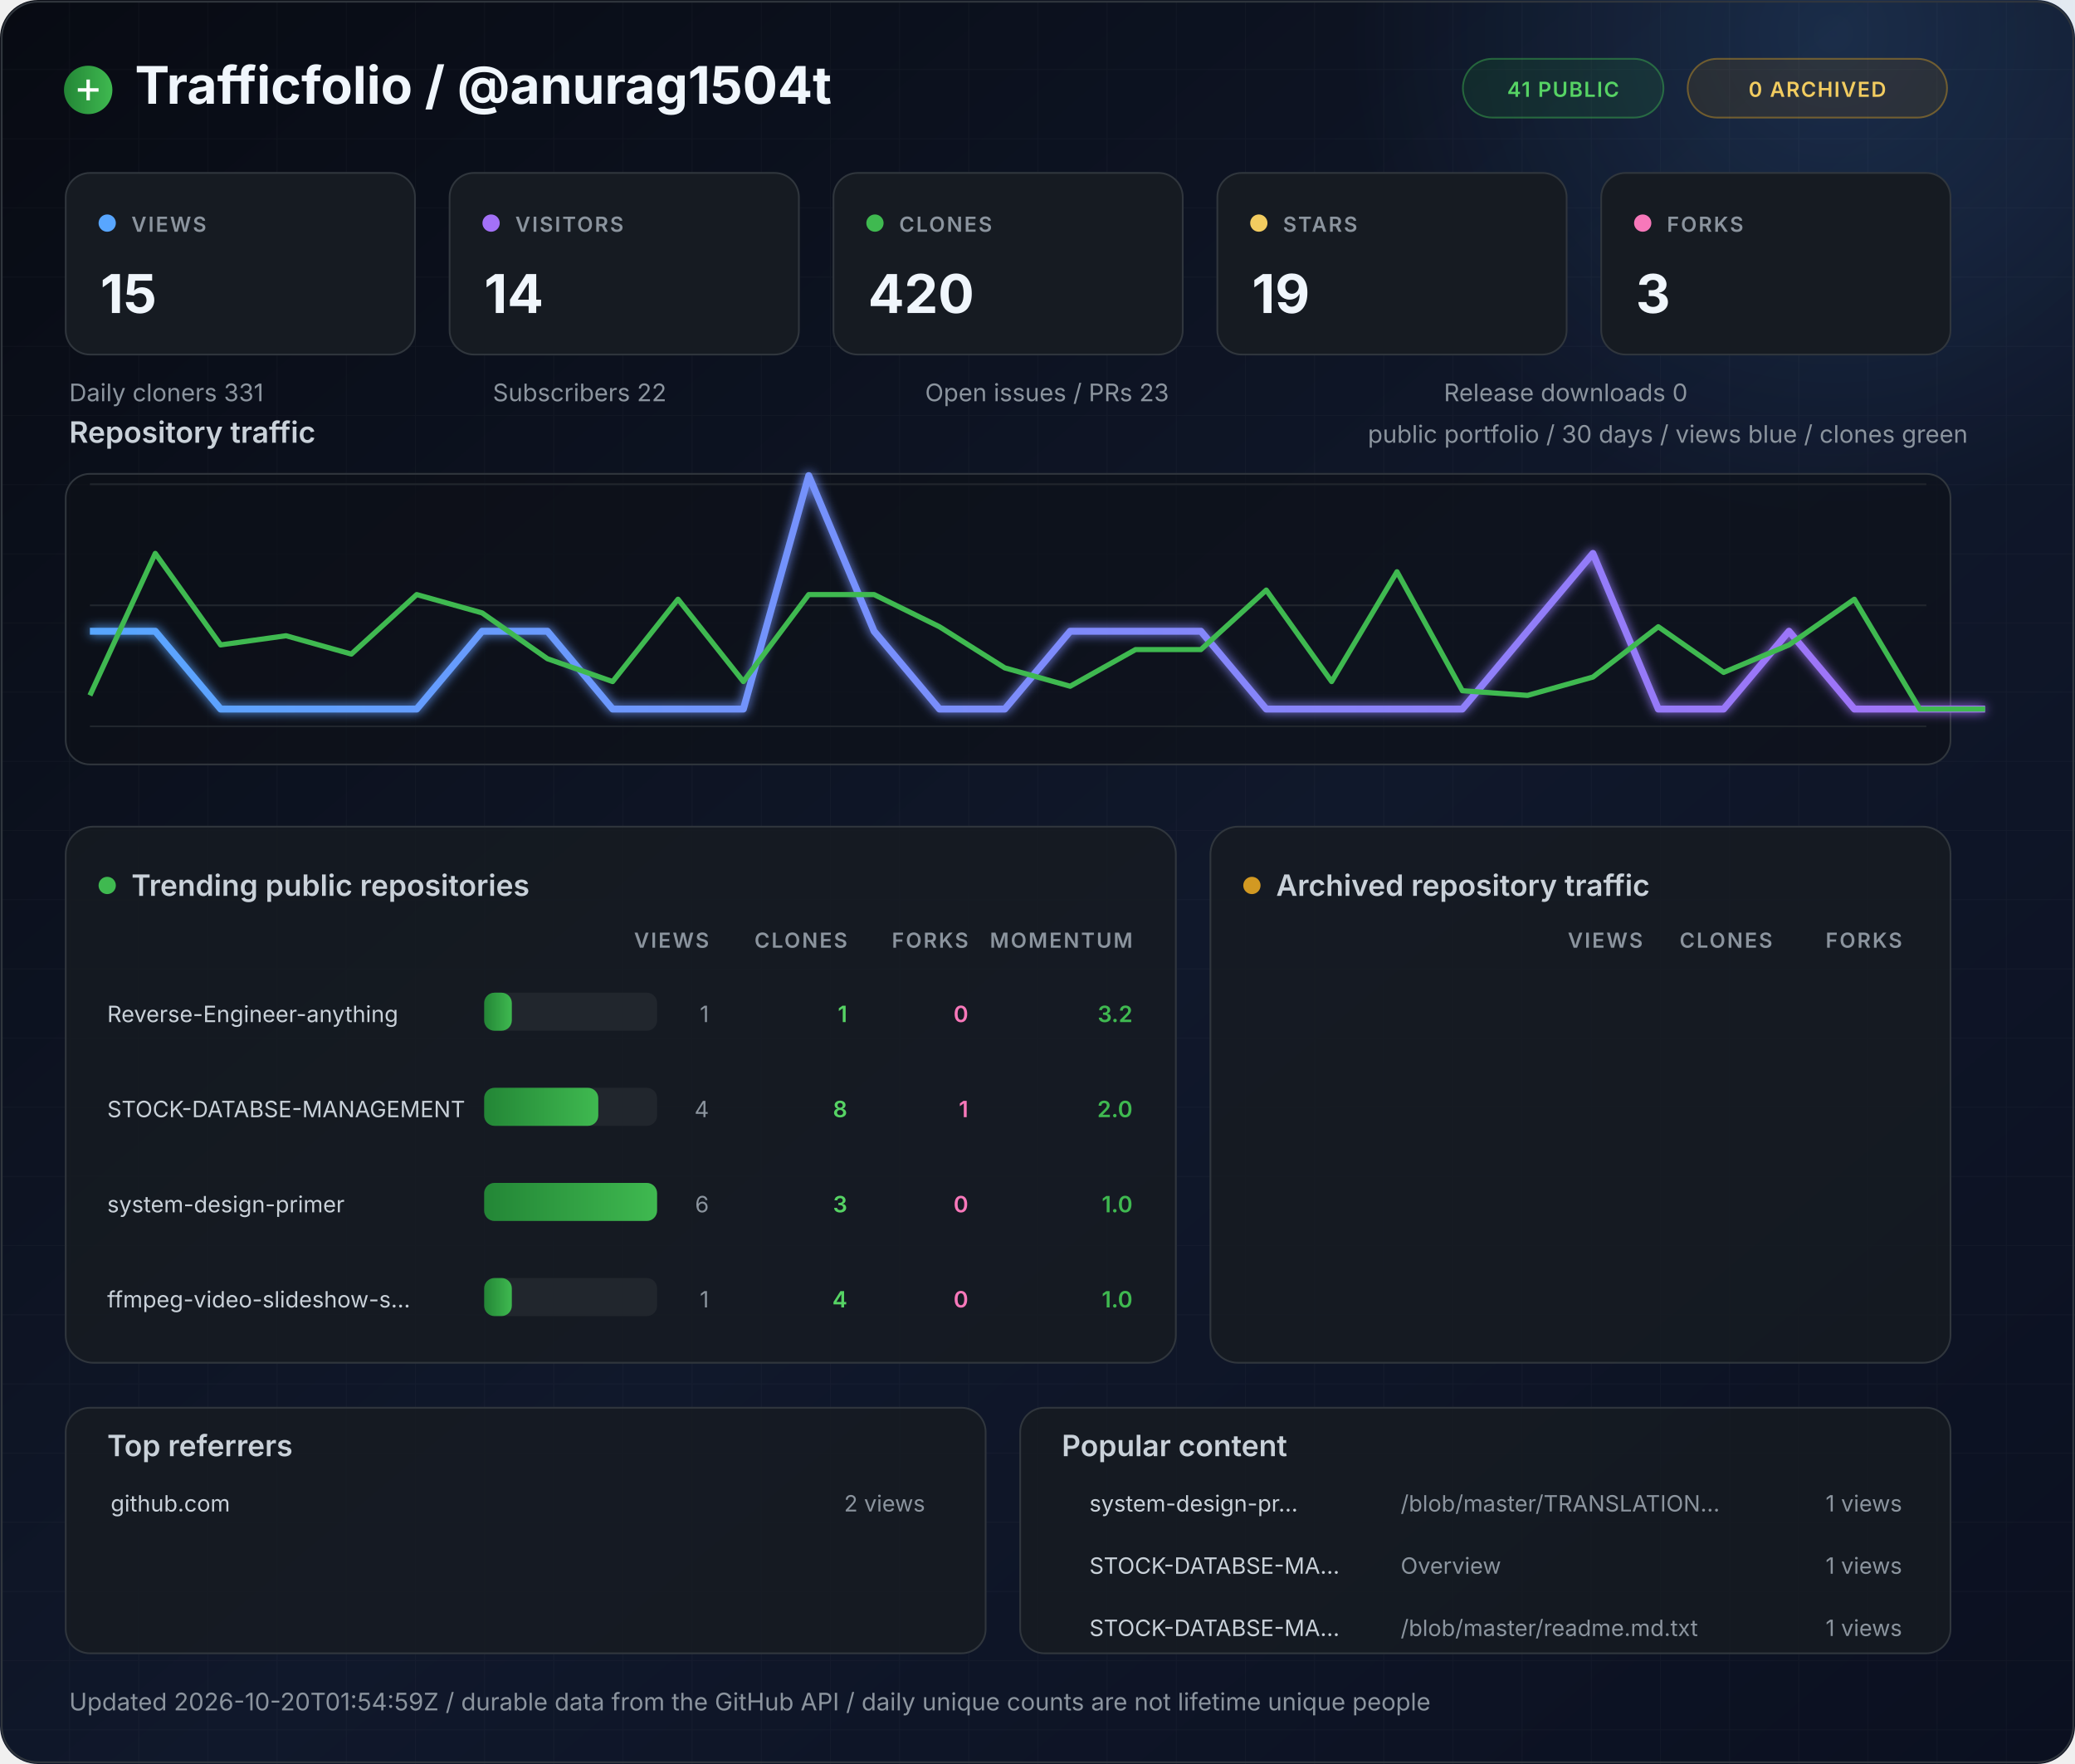
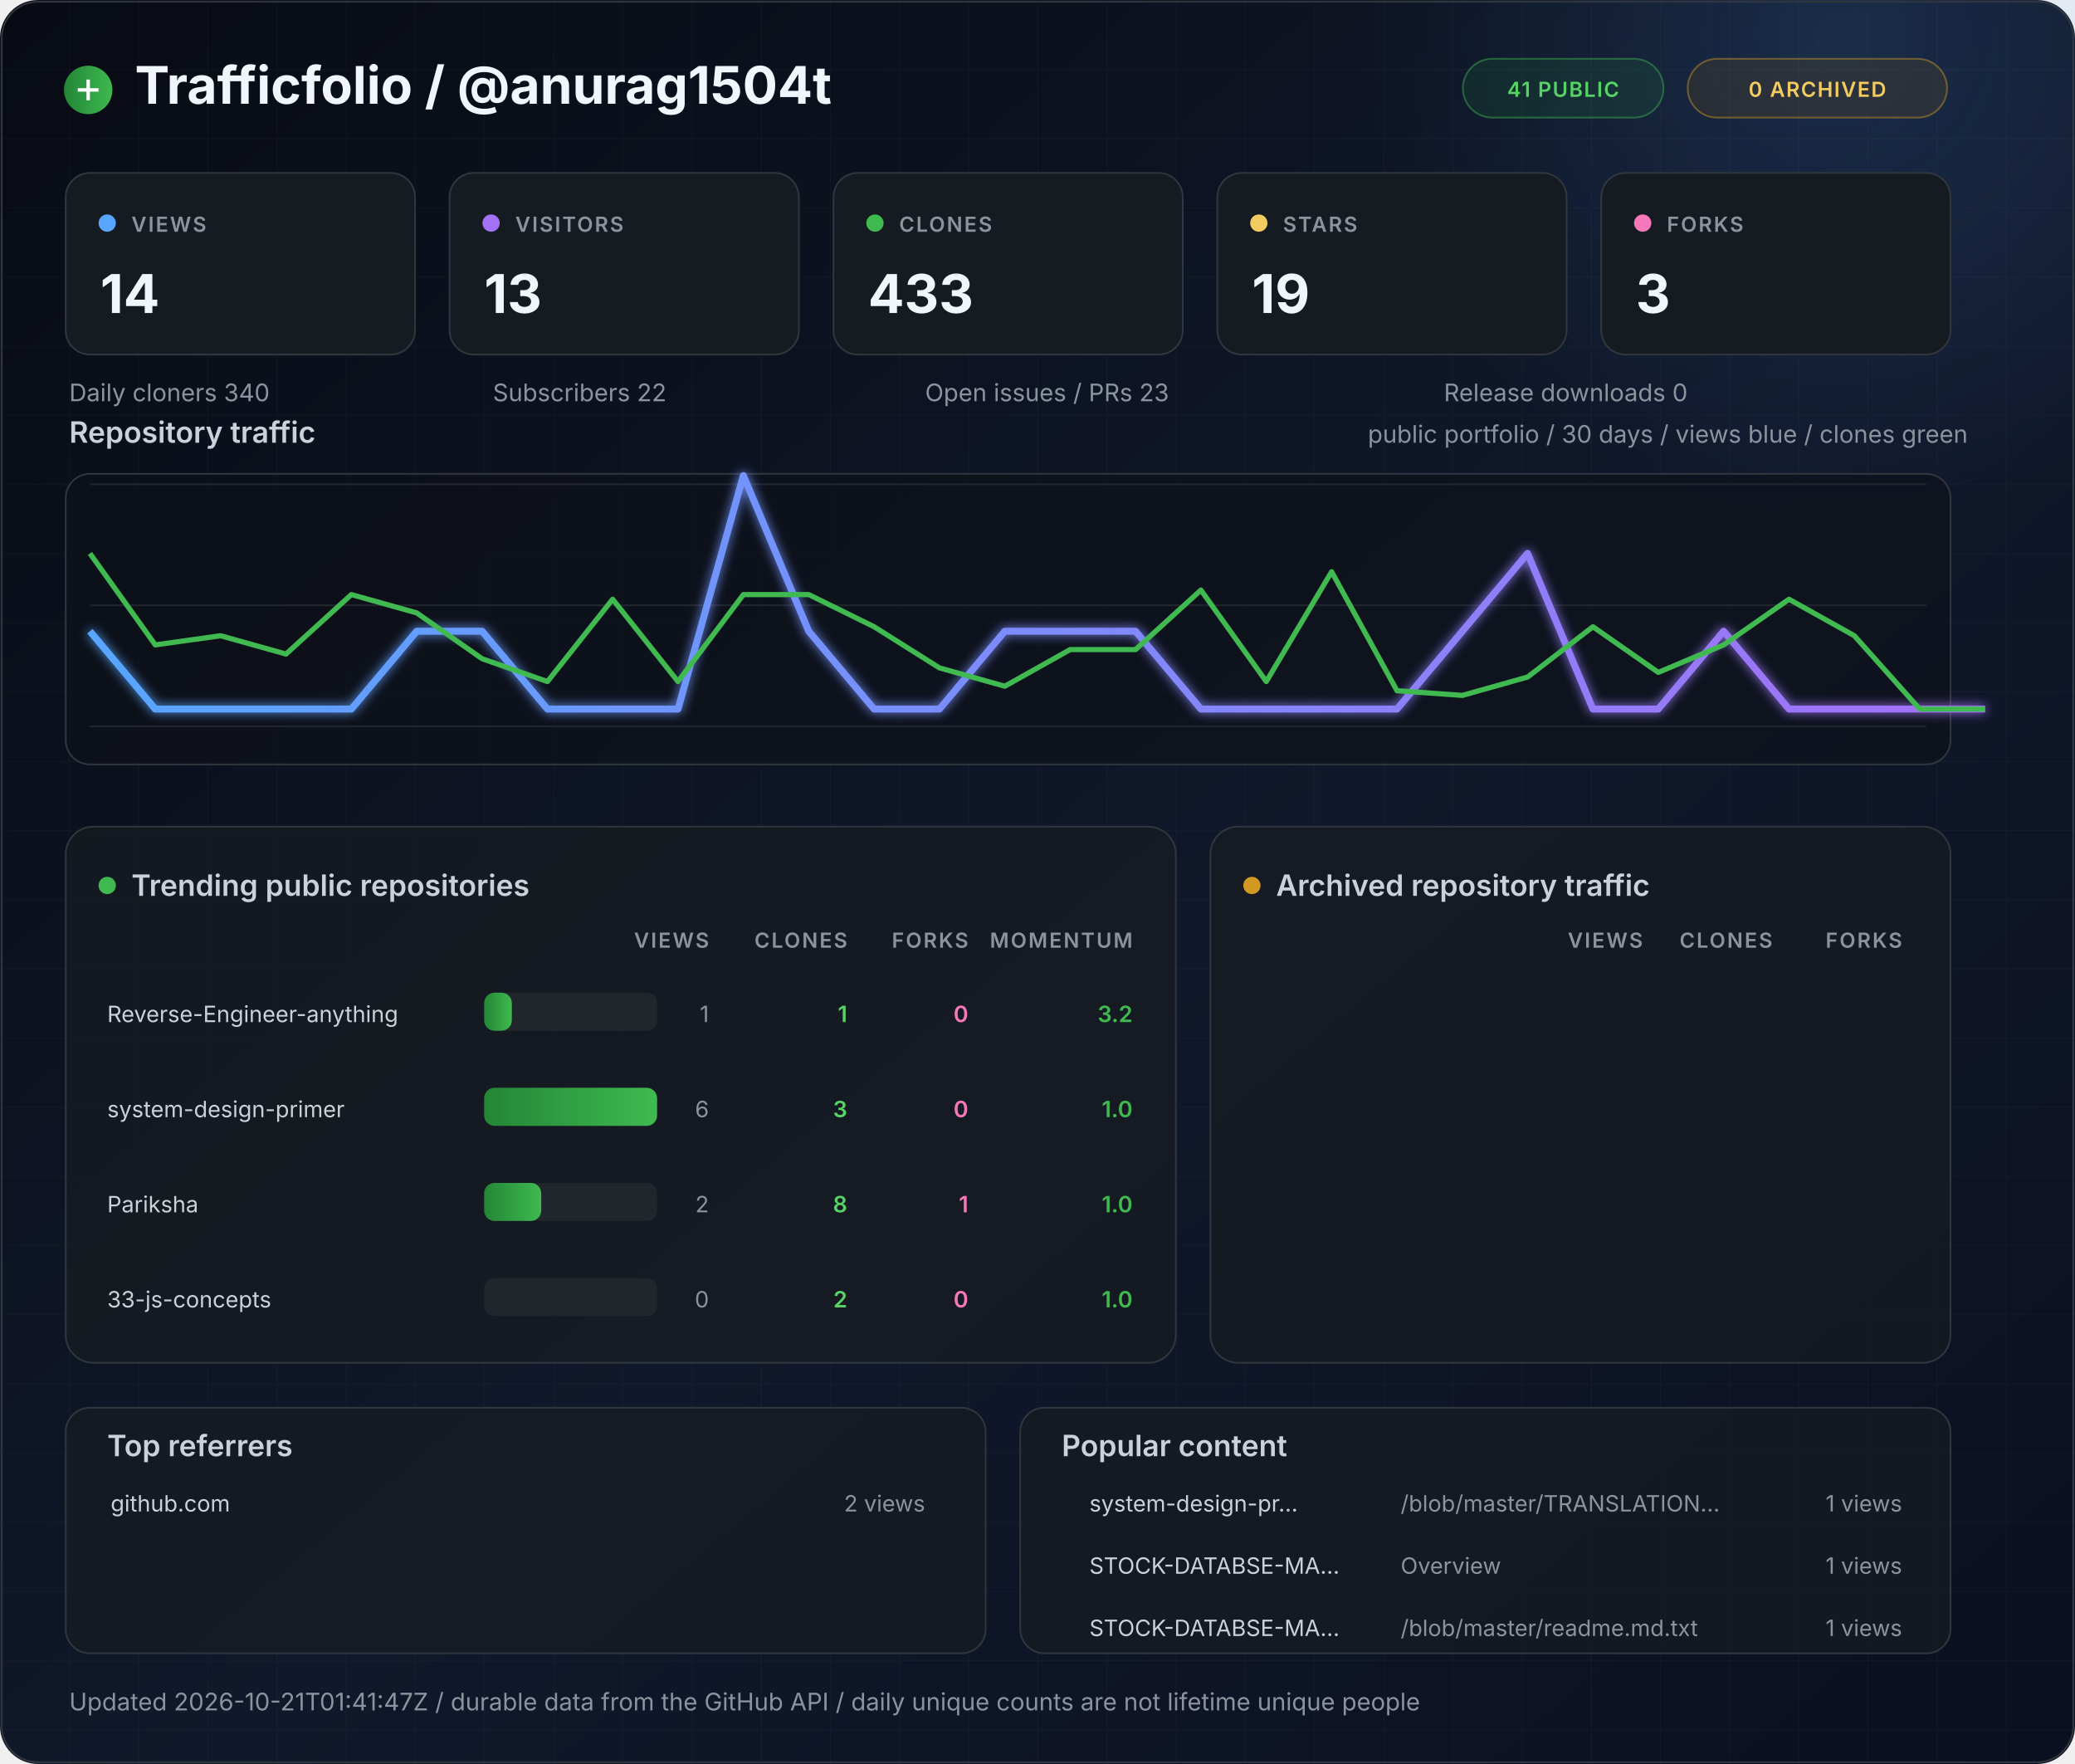
<svg xmlns="http://www.w3.org/2000/svg" width="1200" height="1020" viewBox="0 0 1200 1020" role="img" aria-label="Trafficfolio GitHub analytics dashboard for anurag1504t">
  <defs>
    <linearGradient id="bg" x1="0" y1="0" x2="1" y2="1">
      <stop stop-color="#080b13" />
      <stop offset=".55" stop-color="#10182b" />
      <stop offset="1" stop-color="#0b1020" />
    </linearGradient>
    <linearGradient id="line" x1="0" y1="0" x2="1" y2="0">
      <stop stop-color="#58a6ff" />
      <stop offset="1" stop-color="#a371f7" />
    </linearGradient>
    <linearGradient id="bar" x1="0" y1="0" x2="1" y2="0">
      <stop stop-color="#238636" />
      <stop offset="1" stop-color="#3fb950" />
    </linearGradient>
    <linearGradient id="archiveBar" x1="0" y1="0" x2="1" y2="0">
      <stop stop-color="#9e6a03" />
      <stop offset="1" stop-color="#f2cc60" />
    </linearGradient>
    <radialGradient id="ambient">
      <stop stop-color="#58a6ff" stop-opacity=".16" />
      <stop offset="1" stop-color="#58a6ff" stop-opacity="0" />
    </radialGradient>
    <pattern id="grid" width="40" height="40" patternUnits="userSpaceOnUse">
      <path d="M40 0H0V40" fill="none" stroke="#ffffff" stroke-opacity=".025" />
    </pattern>
    <filter id="glow">
      <feGaussianBlur stdDeviation="3" result="b" />
      <feMerge>
        <feMergeNode in="b" />
        <feMergeNode in="SourceGraphic" />
      </feMerge>
    </filter>
    <style>
    .title{font:750 30px -apple-system,BlinkMacSystemFont,"Segoe UI",sans-serif;fill:#f0f6fc}
    .subtitle{font:14px -apple-system,BlinkMacSystemFont,"Segoe UI",sans-serif;fill:#8b949e}
    .label{font:600 12px -apple-system,BlinkMacSystemFont,"Segoe UI",sans-serif;fill:#8b949e;letter-spacing:1px}
    .metric{font:700 31px -apple-system,BlinkMacSystemFont,"Segoe UI",sans-serif;fill:#f0f6fc}
    .section{font:600 17px -apple-system,BlinkMacSystemFont,"Segoe UI",sans-serif;fill:#c9d1d9}
    .repo,.value,.trend,.archive,.clone,.fork{font:13px -apple-system,BlinkMacSystemFont,"Segoe UI",sans-serif;fill:#c9d1d9}
    .value{fill:#8b949e} .trend{fill:#3fb950;font-weight:600} .archive{fill:#d29922}
    .clone{fill:#56d364;font-weight:600} .fork{fill:#f778ba;font-weight:600}
    .pill{font:600 12px -apple-system,BlinkMacSystemFont,"Segoe UI",sans-serif;letter-spacing:.7px}
  </style>
  </defs>
  <rect width="1200" height="1020" rx="22" fill="url(#bg)" />
  <rect width="1200" height="1020" rx="22" fill="url(#grid)" />
  <circle cx="1060" cy="20" r="280" fill="url(#ambient)" />
  <rect x="1" y="1" width="1198" height="1018" rx="21" fill="none" stroke="#30363d" />
  <circle cx="51" cy="52" r="14" fill="url(#bar)" />
  <path d="M45 52h12M51 46v12" stroke="#fff" stroke-width="2" />
  <text x="78" y="60" class="title">Trafficfolio / @anurag1504t</text>
  <rect x="846" y="34" width="116" height="34" rx="17" fill="#238636" fill-opacity=".16" stroke="#3fb950" stroke-opacity=".45" />
  <text x="904" y="56" text-anchor="middle" class="pill" fill="#56d364">41 PUBLIC</text>
  <rect x="976" y="34" width="150" height="34" rx="17" fill="#9e6a03" fill-opacity=".14" stroke="#d29922" stroke-opacity=".45" />
  <text x="1051" y="56" text-anchor="middle" class="pill" fill="#f2cc60">0 ARCHIVED</text>
  <rect x="38" y="100" width="202" height="105" rx="14" fill="#161b22" stroke="#30363d" />
  <circle cx="62" cy="129" r="5" fill="#58a6ff" />
  <text x="76" y="134" class="label">VIEWS</text>
-   <text x="58" y="181" class="metric">15</text>
+   <text x="58" y="181" class="metric">14</text>
  <rect x="260" y="100" width="202" height="105" rx="14" fill="#161b22" stroke="#30363d" />
  <circle cx="284" cy="129" r="5" fill="#a371f7" />
  <text x="298" y="134" class="label">VISITORS</text>
-   <text x="280" y="181" class="metric">14</text>
+   <text x="280" y="181" class="metric">13</text>
  <rect x="482" y="100" width="202" height="105" rx="14" fill="#161b22" stroke="#30363d" />
  <circle cx="506" cy="129" r="5" fill="#3fb950" />
  <text x="520" y="134" class="label">CLONES</text>
-   <text x="502" y="181" class="metric">420</text>
+   <text x="502" y="181" class="metric">433</text>
  <rect x="704" y="100" width="202" height="105" rx="14" fill="#161b22" stroke="#30363d" />
  <circle cx="728" cy="129" r="5" fill="#f2cc60" />
  <text x="742" y="134" class="label">STARS</text>
  <text x="724" y="181" class="metric">19</text>
  <rect x="926" y="100" width="202" height="105" rx="14" fill="#161b22" stroke="#30363d" />
  <circle cx="950" cy="129" r="5" fill="#f778ba" />
  <text x="964" y="134" class="label">FORKS</text>
  <text x="946" y="181" class="metric">3</text>
-   <text x="40" y="232" class="subtitle">Daily cloners 331</text>
+   <text x="40" y="232" class="subtitle">Daily cloners 340</text>
  <text x="285" y="232" class="subtitle">Subscribers 22</text>
  <text x="535" y="232" class="subtitle">Open issues / PRs 23</text>
  <text x="835" y="232" class="subtitle">Release downloads 0</text>
  <text x="40" y="256" class="section">Repository traffic</text>
  <text x="1138" y="256" text-anchor="end" class="subtitle">public portfolio / 30 days / views blue / clones green</text>
  <rect x="38" y="274" width="1090" height="168" rx="14" fill="#0d1117" fill-opacity=".62" stroke="#30363d" />
  <line x1="52" y1="420" x2="1114" y2="420" stroke="#21262d" />
  <line x1="52" y1="350" x2="1114" y2="350" stroke="#21262d" />
  <line x1="52" y1="280" x2="1114" y2="280" stroke="#21262d" />
-   <polyline points="52.0,365.0 89.8,365.0 127.6,410.0 165.4,410.0 203.2,410.0 241.0,410.0 278.8,365.0 316.6,365.0 354.3,410.0 392.1,410.0 429.9,410.0 467.7,275.0 505.5,365.0 543.3,410.0 581.1,410.0 618.9,365.0 656.7,365.0 694.5,365.0 732.3,410.0 770.1,410.0 807.9,410.0 845.7,410.0 883.4,365.0 921.2,320.0 959.0,410.0 996.8,410.0 1034.6,365.0 1072.4,410.0 1110.2,410.0 1148.0,410.0" fill="none" stroke="url(#line)" stroke-width="4" stroke-linejoin="round" filter="url(#glow)" />
-   <polyline points="52.0,402.1 89.8,320.0 127.6,372.9 165.4,367.6 203.2,378.2 241.0,343.8 278.8,354.4 316.6,380.9 354.3,394.1 392.1,346.5 429.9,394.1 467.7,343.8 505.5,343.8 543.3,362.4 581.1,386.2 618.9,396.8 656.7,375.6 694.5,375.6 732.3,341.2 770.1,394.1 807.9,330.6 845.7,399.4 883.4,402.1 921.2,391.5 959.0,362.4 996.8,388.8 1034.6,372.9 1072.4,346.5 1110.2,410.0 1148.0,410.0" fill="none" stroke="#3fb950" stroke-width="3" stroke-linejoin="round" />
+   <polyline points="52.0,365.0 89.8,410.0 127.6,410.0 165.4,410.0 203.2,410.0 241.0,365.0 278.8,365.0 316.6,410.0 354.3,410.0 392.1,410.0 429.9,275.0 467.7,365.0 505.5,410.0 543.3,410.0 581.1,365.0 618.9,365.0 656.7,365.0 694.5,410.0 732.3,410.0 770.1,410.0 807.9,410.0 845.7,365.0 883.4,320.0 921.2,410.0 959.0,410.0 996.8,365.0 1034.6,410.0 1072.4,410.0 1110.2,410.0 1148.0,410.0" fill="none" stroke="url(#line)" stroke-width="4" stroke-linejoin="round" filter="url(#glow)" />
+   <polyline points="52.0,320.0 89.8,372.9 127.6,367.6 165.4,378.2 203.2,343.8 241.0,354.4 278.8,380.9 316.6,394.1 354.3,346.5 392.1,394.1 429.9,343.8 467.7,343.8 505.5,362.4 543.3,386.2 581.1,396.8 618.9,375.6 656.7,375.6 694.5,341.2 732.3,394.1 770.1,330.6 807.9,399.4 845.7,402.1 883.4,391.5 921.2,362.4 959.0,388.8 996.8,372.9 1034.6,346.5 1072.4,367.6 1110.2,410.0 1148.0,410.0" fill="none" stroke="#3fb950" stroke-width="3" stroke-linejoin="round" />
  <rect x="38" y="478" width="642" height="310" rx="16" fill="#161b22" fill-opacity=".82" stroke="#30363d" />
  <circle cx="62" cy="512" r="5" fill="#3fb950" />
  <text x="76" y="518" class="section">Trending public repositories</text>
  <text x="410" y="548" text-anchor="end" class="label">VIEWS</text>
  <text x="490" y="548" text-anchor="end" class="label">CLONES</text>
  <text x="560" y="548" text-anchor="end" class="label">FORKS</text>
  <text x="655" y="548" text-anchor="end" class="label">MOMENTUM</text>
  <text x="62" y="591" class="repo">Reverse-Engineer-anything</text>
  <rect x="280" y="574" width="100" height="22" rx="6" fill="#21262d" />
  <rect x="280" y="574" width="16" height="22" rx="6" fill="url(#bar)" />
  <text x="410" y="591" text-anchor="end" class="value">1</text>
  <text x="490" y="591" text-anchor="end" class="clone">1</text>
  <text x="560" y="591" text-anchor="end" class="fork">0</text>
  <text x="655" y="591" text-anchor="end" class="trend">3.2</text>
-   <text x="62" y="646" class="repo">STOCK-DATABSE-MANAGEMENT</text>
+   <text x="62" y="646" class="repo">system-design-primer</text>
  <rect x="280" y="629" width="100" height="22" rx="6" fill="#21262d" />
-   <rect x="280" y="629" width="66" height="22" rx="6" fill="url(#bar)" />
-   <text x="410" y="646" text-anchor="end" class="value">4</text>
-   <text x="490" y="646" text-anchor="end" class="clone">8</text>
-   <text x="560" y="646" text-anchor="end" class="fork">1</text>
-   <text x="655" y="646" text-anchor="end" class="trend">2.0</text>
-   <text x="62" y="701" class="repo">system-design-primer</text>
+   <rect x="280" y="629" width="100" height="22" rx="6" fill="url(#bar)" />
+   <text x="410" y="646" text-anchor="end" class="value">6</text>
+   <text x="490" y="646" text-anchor="end" class="clone">3</text>
+   <text x="560" y="646" text-anchor="end" class="fork">0</text>
+   <text x="655" y="646" text-anchor="end" class="trend">1.0</text>
+   <text x="62" y="701" class="repo">Pariksha</text>
  <rect x="280" y="684" width="100" height="22" rx="6" fill="#21262d" />
-   <rect x="280" y="684" width="100" height="22" rx="6" fill="url(#bar)" />
-   <text x="410" y="701" text-anchor="end" class="value">6</text>
-   <text x="490" y="701" text-anchor="end" class="clone">3</text>
-   <text x="560" y="701" text-anchor="end" class="fork">0</text>
+   <rect x="280" y="684" width="33" height="22" rx="6" fill="url(#bar)" />
+   <text x="410" y="701" text-anchor="end" class="value">2</text>
+   <text x="490" y="701" text-anchor="end" class="clone">8</text>
+   <text x="560" y="701" text-anchor="end" class="fork">1</text>
  <text x="655" y="701" text-anchor="end" class="trend">1.0</text>
-   <text x="62" y="756" class="repo">ffmpeg-video-slideshow-s...</text>
+   <text x="62" y="756" class="repo">33-js-concepts</text>
  <rect x="280" y="739" width="100" height="22" rx="6" fill="#21262d" />
-   <rect x="280" y="739" width="16" height="22" rx="6" fill="url(#bar)" />
-   <text x="410" y="756" text-anchor="end" class="value">1</text>
-   <text x="490" y="756" text-anchor="end" class="clone">4</text>
+   <rect x="280" y="739" width="0" height="22" rx="6" fill="url(#bar)" />
+   <text x="410" y="756" text-anchor="end" class="value">0</text>
+   <text x="490" y="756" text-anchor="end" class="clone">2</text>
  <text x="560" y="756" text-anchor="end" class="fork">0</text>
  <text x="655" y="756" text-anchor="end" class="trend">1.0</text>
  <rect x="700" y="478" width="428" height="310" rx="16" fill="#161b22" fill-opacity=".82" stroke="#30363d" />
  <circle cx="724" cy="512" r="5" fill="#d29922" />
  <text x="738" y="518" class="section">Archived repository traffic</text>
  <text x="950" y="548" text-anchor="end" class="label">VIEWS</text>
  <text x="1025" y="548" text-anchor="end" class="label">CLONES</text>
  <text x="1100" y="548" text-anchor="end" class="label">FORKS</text>
  <rect x="38" y="814" width="532" height="142" rx="14" fill="#161b22" fill-opacity=".82" stroke="#30363d" />
  <text x="62" y="842" class="section">Top referrers</text>
  <text x="64" y="874" class="repo">github.com</text>
  <text x="535" y="874" text-anchor="end" class="value">2 views</text>
  <rect x="590" y="814" width="538" height="142" rx="14" fill="#161b22" fill-opacity=".82" stroke="#30363d" />
  <text x="614" y="842" class="section">Popular content</text>
  <text x="630" y="874" class="repo">system-design-pr...</text>
  <text x="810" y="874" class="value">/blob/master/TRANSLATION...</text>
  <text x="1100" y="874" text-anchor="end" class="value">1 views</text>
  <text x="630" y="910" class="repo">STOCK-DATABSE-MA...</text>
  <text x="810" y="910" class="value">Overview</text>
  <text x="1100" y="910" text-anchor="end" class="value">1 views</text>
  <text x="630" y="946" class="repo">STOCK-DATABSE-MA...</text>
  <text x="810" y="946" class="value">/blob/master/readme.md.txt</text>
  <text x="1100" y="946" text-anchor="end" class="value">1 views</text>
-   <text x="40" y="989" class="subtitle">Updated 2026-10-20T01:54:59Z / durable data from the GitHub API / daily unique counts are not lifetime unique people</text>
+   <text x="40" y="989" class="subtitle">Updated 2026-10-21T01:41:47Z / durable data from the GitHub API / daily unique counts are not lifetime unique people</text>
</svg>
